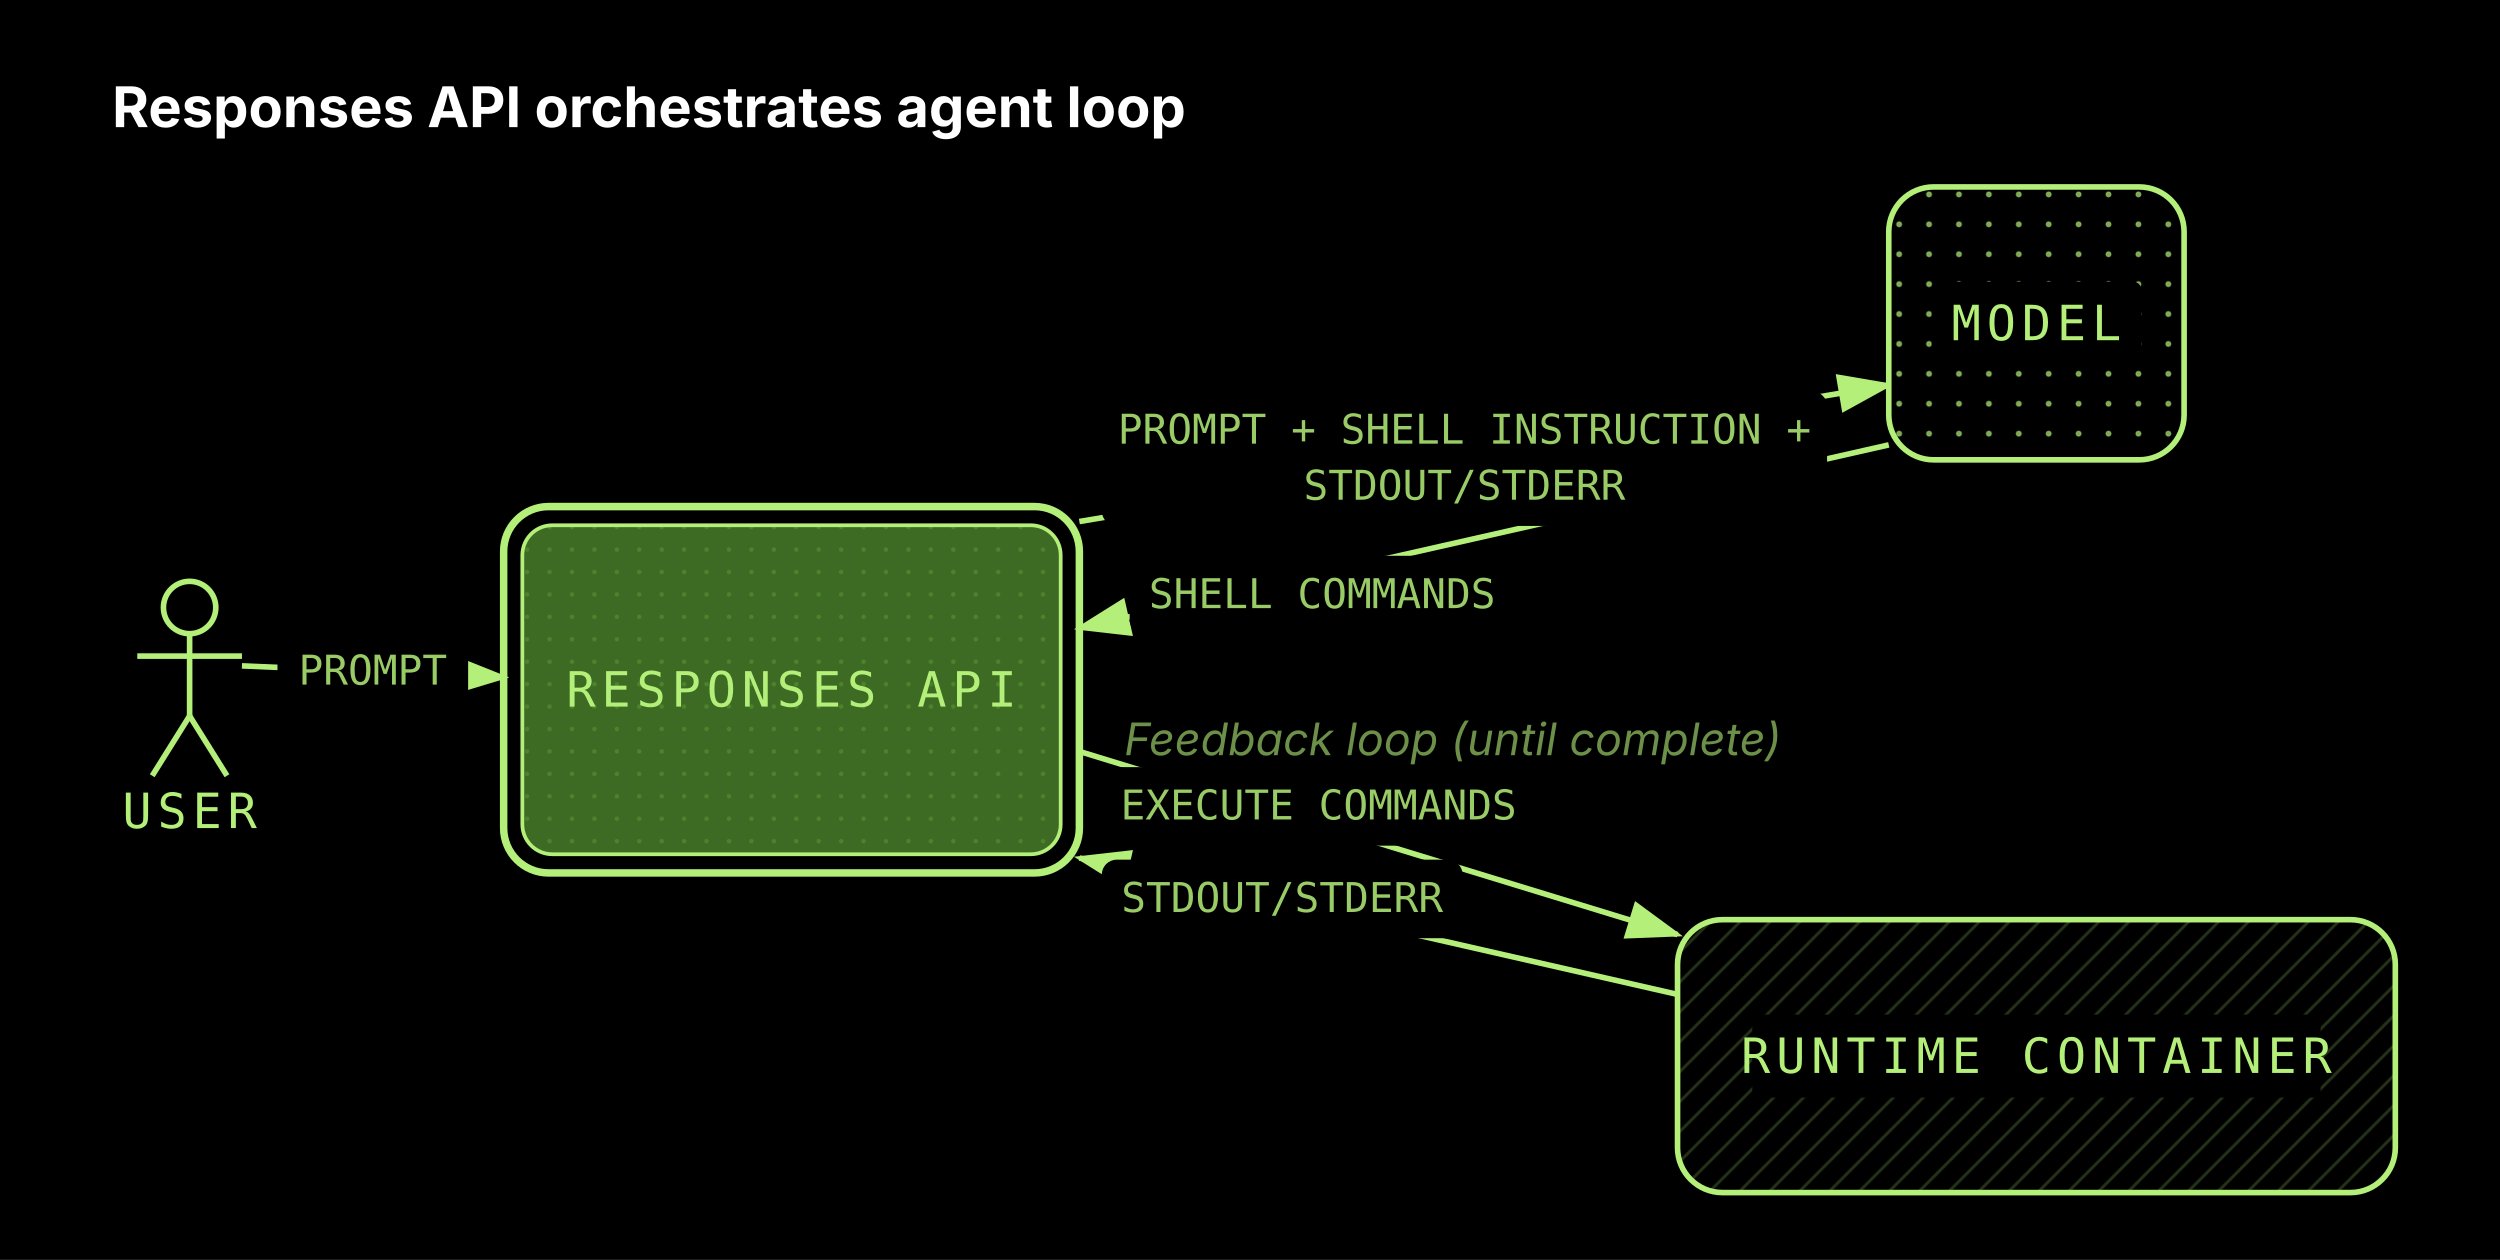
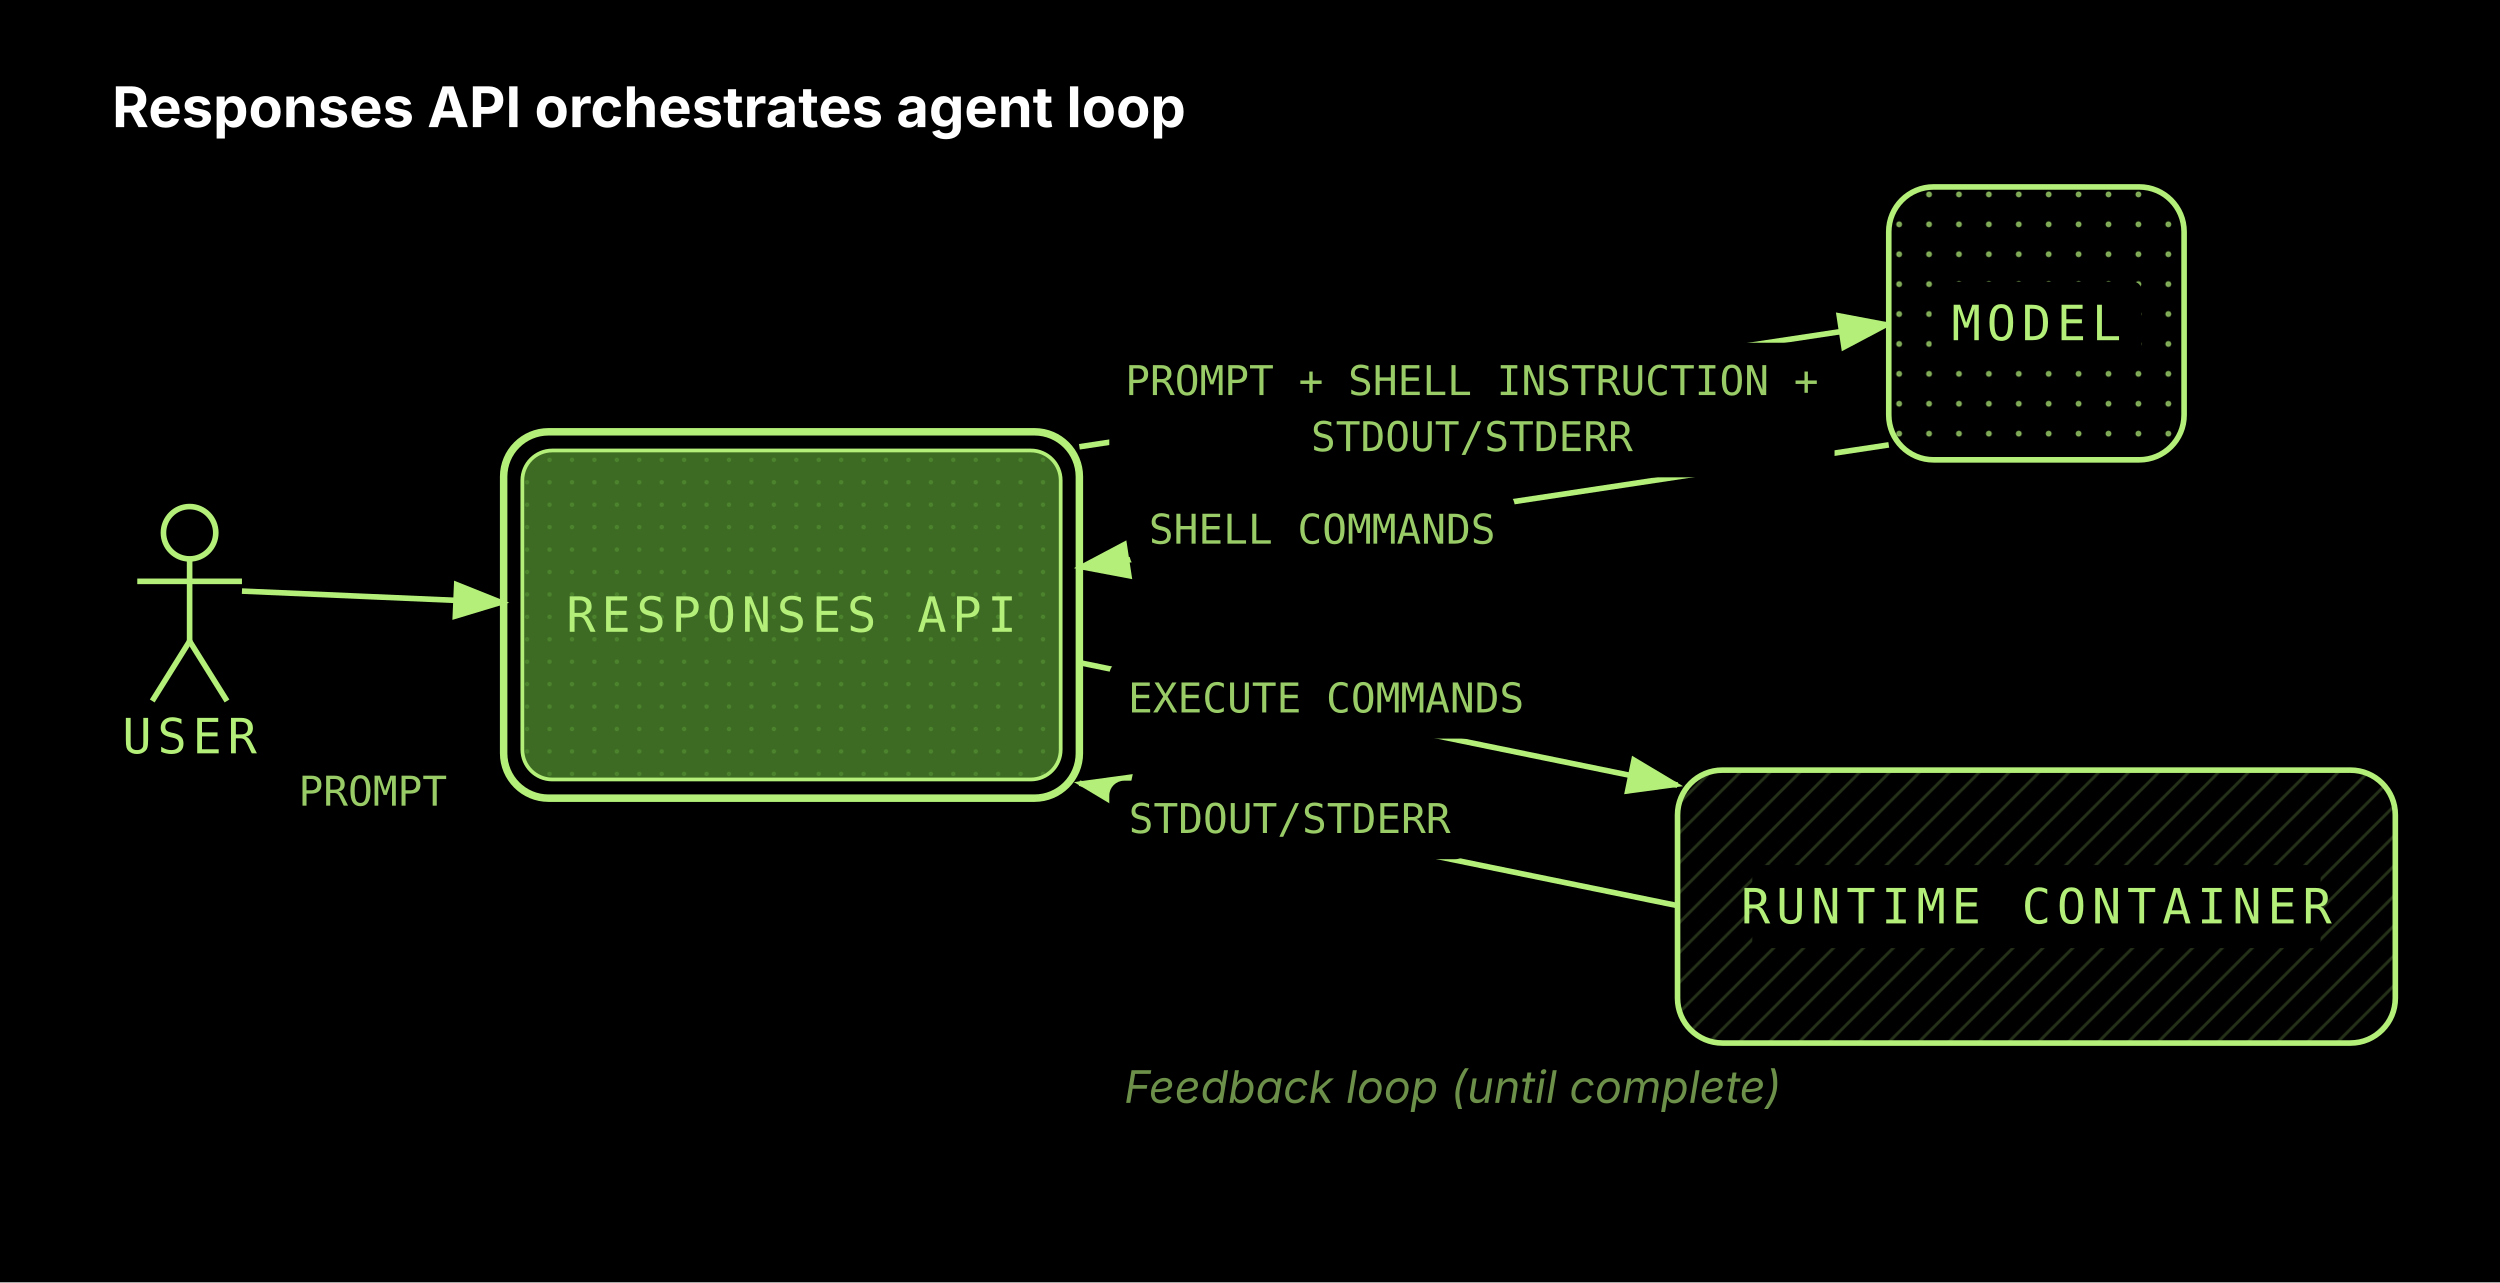
- <svg xmlns="http://www.w3.org/2000/svg" viewBox="0 0 668.72 337" width="668.72" height="337">
+ <svg xmlns="http://www.w3.org/2000/svg" viewBox="0 0 668.72 343" width="668.72" height="343">
  <defs>
    <pattern id="dotgrid" width="8" height="8" patternUnits="userSpaceOnUse">
      <rect width="8" height="8" fill="#000000" />
      <circle cx="4" cy="4" r="0.8" fill="#b4f079" opacity="0.7" />
    </pattern>
    <pattern id="crosshatch" width="8" height="8" patternUnits="userSpaceOnUse">
      <rect width="8" height="8" fill="#000000" />
      <path d="M0 8L8 0M-1 1L1 -1M7 9L9 7" stroke="#b4f079" stroke-width="0.8" opacity="0.2" />
    </pattern>
    <pattern id="hero" width="6" height="6" patternUnits="userSpaceOnUse">
      <rect width="6" height="6" fill="#3d6b23" />
      <circle cx="3" cy="3" r="0.6" fill="#5a9a35" opacity="0.5" />
    </pattern>
    <marker id="arrowhead" markerWidth="10" markerHeight="7" refX="9" refY="3.5" orient="auto" markerUnits="strokeWidth">
      <polygon points="0 0, 10 3.5, 0 7" fill="#b4f079" />
    </marker>
    <marker id="arrowhead-reverse" markerWidth="10" markerHeight="7" refX="1" refY="3.5" orient="auto" markerUnits="strokeWidth">
      <polygon points="10 0, 0 3.5, 10 7" fill="#b4f079" />
    </marker>
  </defs>
  <rect width="100%" height="100%" fill="#000000" />
  <g class="diagram">
    <text x="30" y="34" font-family="'Inter', 'Helvetica Neue', Arial, sans-serif" font-size="15" fill="#ffffff" font-weight="700">Responses API orchestrates agent loop</text>
-     <line x1="64.72" y1="178.109" x2="134.72" y2="181.152" stroke="#b4f079" stroke-width="1.5" marker-end="url(#arrowhead)" />
-     <line x1="288.72" y1="139.5" x2="505.22" y2="103" stroke="#b4f079" stroke-width="1.5" marker-end="url(#arrowhead)" />
-     <line x1="505.22" y1="119" x2="288.72" y2="168" stroke="#b4f079" stroke-width="1.5" marker-end="url(#arrowhead)" />
-     <line x1="288.72" y1="201" x2="448.72" y2="250" stroke="#b4f079" stroke-width="1.5" marker-end="url(#arrowhead)" />
-     <line x1="448.72" y1="266" x2="288.72" y2="229.5" stroke="#b4f079" stroke-width="1.5" marker-end="url(#arrowhead)" />
-     <rect x="74.22" y="169.13" width="51" height="21" rx="4" fill="#000000" />
-     <rect x="294.72" y="104.675" width="194" height="36" rx="4" fill="#000000" />
-     <rect x="302.17" y="148.675" width="103" height="21" rx="4" fill="#000000" />
-     <rect x="294.72" y="205.2" width="116" height="21" rx="4" fill="#000000" />
-     <rect x="294.72" y="229.95" width="96.5" height="21" rx="4" fill="#000000" />
-     <circle cx="50.72" cy="162.5" r="7" fill="none" stroke="#b4f079" stroke-width="1.5" />
-     <line x1="50.72" y1="169.5" x2="50.72" y2="191.5" stroke="#b4f079" stroke-width="1.5" />
-     <line x1="36.72" y1="175.5" x2="64.72" y2="175.5" stroke="#b4f079" stroke-width="1.5" />
-     <line x1="50.72" y1="191.5" x2="40.72" y2="207.5" stroke="#b4f079" stroke-width="1.5" />
-     <line x1="50.72" y1="191.5" x2="60.72" y2="207.5" stroke="#b4f079" stroke-width="1.5" />
-     <text x="50.72" y="221.5" font-family="'JetBrains Mono', 'Fira Code', 'SF Mono', 'Cascadia Code', monospace" font-size="13" fill="#b4f079" text-anchor="middle" letter-spacing="0.12em">USER</text>
-     <rect x="134.72" y="135.5" width="154" height="98" rx="12" fill="none" stroke="#b4f079" stroke-width="2" />
-     <rect x="139.72" y="140.5" width="144" height="88" rx="8" fill="url(#hero)" stroke="#b4f079" stroke-width="1" />
-     <text x="211.72" y="184.5" font-family="'JetBrains Mono', 'Fira Code', 'SF Mono', 'Cascadia Code', monospace" font-size="13" fill="#b4f079" text-anchor="middle" dominant-baseline="central" letter-spacing="0.12em">RESPONSES API</text>
+     <line x1="64.72" y1="158.109" x2="134.72" y2="161.152" stroke="#b4f079" stroke-width="1.5" marker-end="url(#arrowhead)" />
+     <line x1="288.72" y1="119.5" x2="505.22" y2="86.75" stroke="#b4f079" stroke-width="1.5" marker-end="url(#arrowhead)" />
+     <line x1="505.22" y1="119" x2="288.72" y2="151.75" stroke="#b4f079" stroke-width="1.5" marker-end="url(#arrowhead)" />
+     <line x1="288.72" y1="177.25" x2="448.72" y2="210" stroke="#b4f079" stroke-width="1.5" marker-end="url(#arrowhead)" />
+     <line x1="448.72" y1="242.25" x2="288.72" y2="209.5" stroke="#b4f079" stroke-width="1.5" marker-end="url(#arrowhead)" />
+     <rect x="74.22" y="201.5" width="51" height="21" rx="4" fill="#000000" />
+     <rect x="296.72" y="91.675" width="194" height="36" rx="4" fill="#000000" />
+     <rect x="302.17" y="131.425" width="103" height="21" rx="4" fill="#000000" />
+     <rect x="296.72" y="176.575" width="116" height="21" rx="4" fill="#000000" />
+     <rect x="296.72" y="208.825" width="96.5" height="21" rx="4" fill="#000000" />
+     <circle cx="50.72" cy="142.5" r="7" fill="none" stroke="#b4f079" stroke-width="1.5" />
+     <line x1="50.72" y1="149.5" x2="50.72" y2="171.5" stroke="#b4f079" stroke-width="1.5" />
+     <line x1="36.72" y1="155.5" x2="64.72" y2="155.5" stroke="#b4f079" stroke-width="1.5" />
+     <line x1="50.72" y1="171.5" x2="40.72" y2="187.5" stroke="#b4f079" stroke-width="1.5" />
+     <line x1="50.72" y1="171.5" x2="60.72" y2="187.5" stroke="#b4f079" stroke-width="1.5" />
+     <text x="50.72" y="201.5" font-family="'JetBrains Mono', 'Fira Code', 'SF Mono', 'Cascadia Code', monospace" font-size="13" fill="#b4f079" text-anchor="middle" letter-spacing="0.12em">USER</text>
+     <rect x="134.72" y="115.5" width="154" height="98" rx="12" fill="none" stroke="#b4f079" stroke-width="2" />
+     <rect x="139.72" y="120.5" width="144" height="88" rx="8" fill="url(#hero)" stroke="#b4f079" stroke-width="1" />
+     <text x="211.72" y="164.5" font-family="'JetBrains Mono', 'Fira Code', 'SF Mono', 'Cascadia Code', monospace" font-size="13" fill="#b4f079" text-anchor="middle" dominant-baseline="central" letter-spacing="0.12em">RESPONSES API</text>
    <rect x="505.22" y="50" width="79" height="73" rx="12" fill="url(#dotgrid)" stroke="#b4f079" stroke-width="1.5" />
    <rect x="516.72" y="75.4" width="56" height="22.2" fill="#000000" rx="2" />
    <text x="544.72" y="86.5" font-family="'JetBrains Mono', 'Fira Code', 'SF Mono', 'Cascadia Code', monospace" font-size="13" fill="#b4f079" text-anchor="middle" dominant-baseline="central" letter-spacing="0.12em">MODEL</text>
-     <rect x="448.72" y="246" width="192" height="73" rx="12" fill="url(#crosshatch)" stroke="#b4f079" stroke-width="1.5" />
-     <rect x="468.72" y="271.4" width="152" height="22.2" fill="#000000" rx="2" />
-     <text x="544.72" y="282.5" font-family="'JetBrains Mono', 'Fira Code', 'SF Mono', 'Cascadia Code', monospace" font-size="13" fill="#b4f079" text-anchor="middle" dominant-baseline="central" letter-spacing="0.12em">RUNTIME CONTAINER</text>
-     <text x="99.72" y="183.13" font-family="'JetBrains Mono', 'Fira Code', 'SF Mono', 'Cascadia Code', monospace" font-size="11" fill="#b4f079" opacity="0.85" text-anchor="middle">PROMPT</text>
-     <text x="391.72" y="118.675" font-family="'JetBrains Mono', 'Fira Code', 'SF Mono', 'Cascadia Code', monospace" font-size="11" fill="#b4f079" opacity="0.85" text-anchor="middle">PROMPT + SHELL INSTRUCTION +</text>
-     <text x="391.72" y="133.675" font-family="'JetBrains Mono', 'Fira Code', 'SF Mono', 'Cascadia Code', monospace" font-size="11" fill="#b4f079" opacity="0.85" text-anchor="middle">STDOUT/STDERR</text>
-     <text x="353.67" y="162.675" font-family="'JetBrains Mono', 'Fira Code', 'SF Mono', 'Cascadia Code', monospace" font-size="11" fill="#b4f079" opacity="0.85" text-anchor="middle">SHELL COMMANDS</text>
-     <text x="352.72" y="219.2" font-family="'JetBrains Mono', 'Fira Code', 'SF Mono', 'Cascadia Code', monospace" font-size="11" fill="#b4f079" opacity="0.85" text-anchor="middle">EXECUTE COMMANDS</text>
-     <text x="342.97" y="243.95" font-family="'JetBrains Mono', 'Fira Code', 'SF Mono', 'Cascadia Code', monospace" font-size="11" fill="#b4f079" opacity="0.85" text-anchor="middle">STDOUT/STDERR</text>
-     <text x="300.72" y="202" font-family="'Inter', 'Helvetica Neue', Arial, sans-serif" font-size="12" fill="#b4f079" opacity="0.6" font-style="italic">Feedback loop (until complete)</text>
+     <rect x="448.72" y="206" width="192" height="73" rx="12" fill="url(#crosshatch)" stroke="#b4f079" stroke-width="1.5" />
+     <rect x="468.72" y="231.4" width="152" height="22.2" fill="#000000" rx="2" />
+     <text x="544.72" y="242.5" font-family="'JetBrains Mono', 'Fira Code', 'SF Mono', 'Cascadia Code', monospace" font-size="13" fill="#b4f079" text-anchor="middle" dominant-baseline="central" letter-spacing="0.12em">RUNTIME CONTAINER</text>
+     <text x="99.72" y="215.5" font-family="'JetBrains Mono', 'Fira Code', 'SF Mono', 'Cascadia Code', monospace" font-size="11" fill="#b4f079" opacity="0.85" text-anchor="middle">PROMPT</text>
+     <text x="393.72" y="105.675" font-family="'JetBrains Mono', 'Fira Code', 'SF Mono', 'Cascadia Code', monospace" font-size="11" fill="#b4f079" opacity="0.85" text-anchor="middle">PROMPT + SHELL INSTRUCTION +</text>
+     <text x="393.72" y="120.675" font-family="'JetBrains Mono', 'Fira Code', 'SF Mono', 'Cascadia Code', monospace" font-size="11" fill="#b4f079" opacity="0.85" text-anchor="middle">STDOUT/STDERR</text>
+     <text x="353.67" y="145.425" font-family="'JetBrains Mono', 'Fira Code', 'SF Mono', 'Cascadia Code', monospace" font-size="11" fill="#b4f079" opacity="0.85" text-anchor="middle">SHELL COMMANDS</text>
+     <text x="354.72" y="190.575" font-family="'JetBrains Mono', 'Fira Code', 'SF Mono', 'Cascadia Code', monospace" font-size="11" fill="#b4f079" opacity="0.85" text-anchor="middle">EXECUTE COMMANDS</text>
+     <text x="344.97" y="222.825" font-family="'JetBrains Mono', 'Fira Code', 'SF Mono', 'Cascadia Code', monospace" font-size="11" fill="#b4f079" opacity="0.85" text-anchor="middle">STDOUT/STDERR</text>
+     <text x="300.72" y="295" font-family="'Inter', 'Helvetica Neue', Arial, sans-serif" font-size="12" fill="#b4f079" opacity="0.6" font-style="italic">Feedback loop (until complete)</text>
  </g>
</svg>
